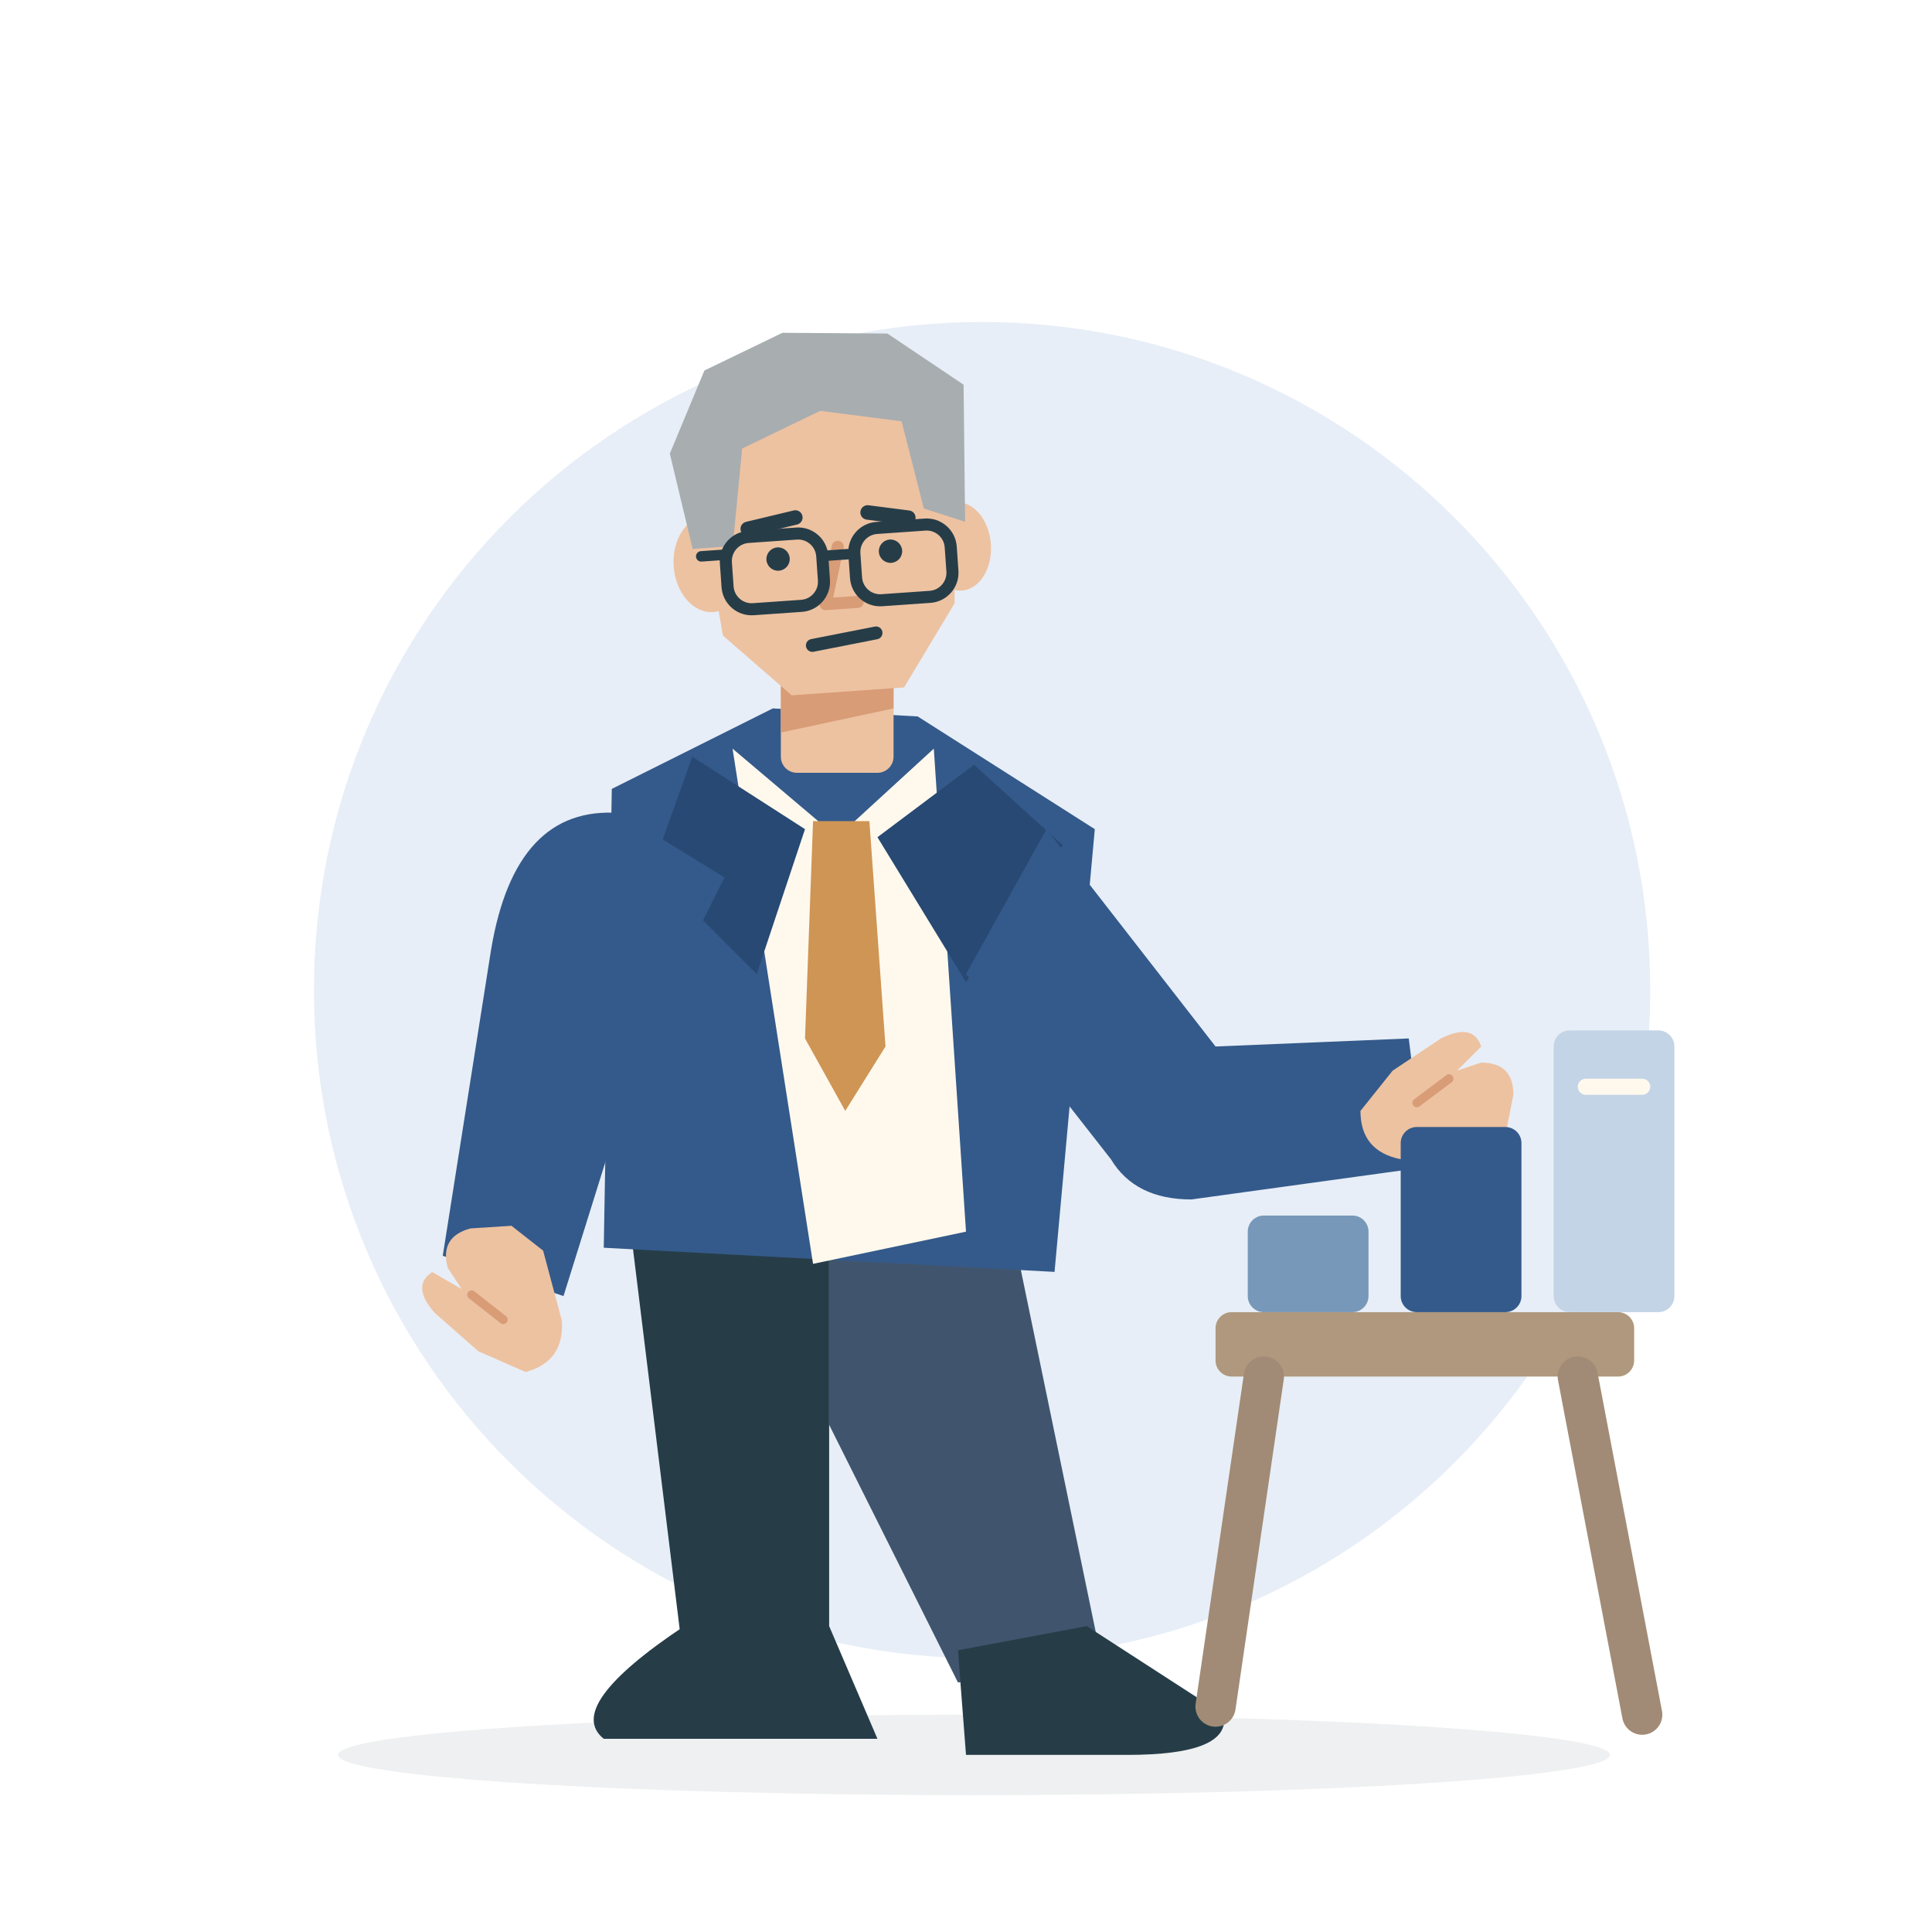
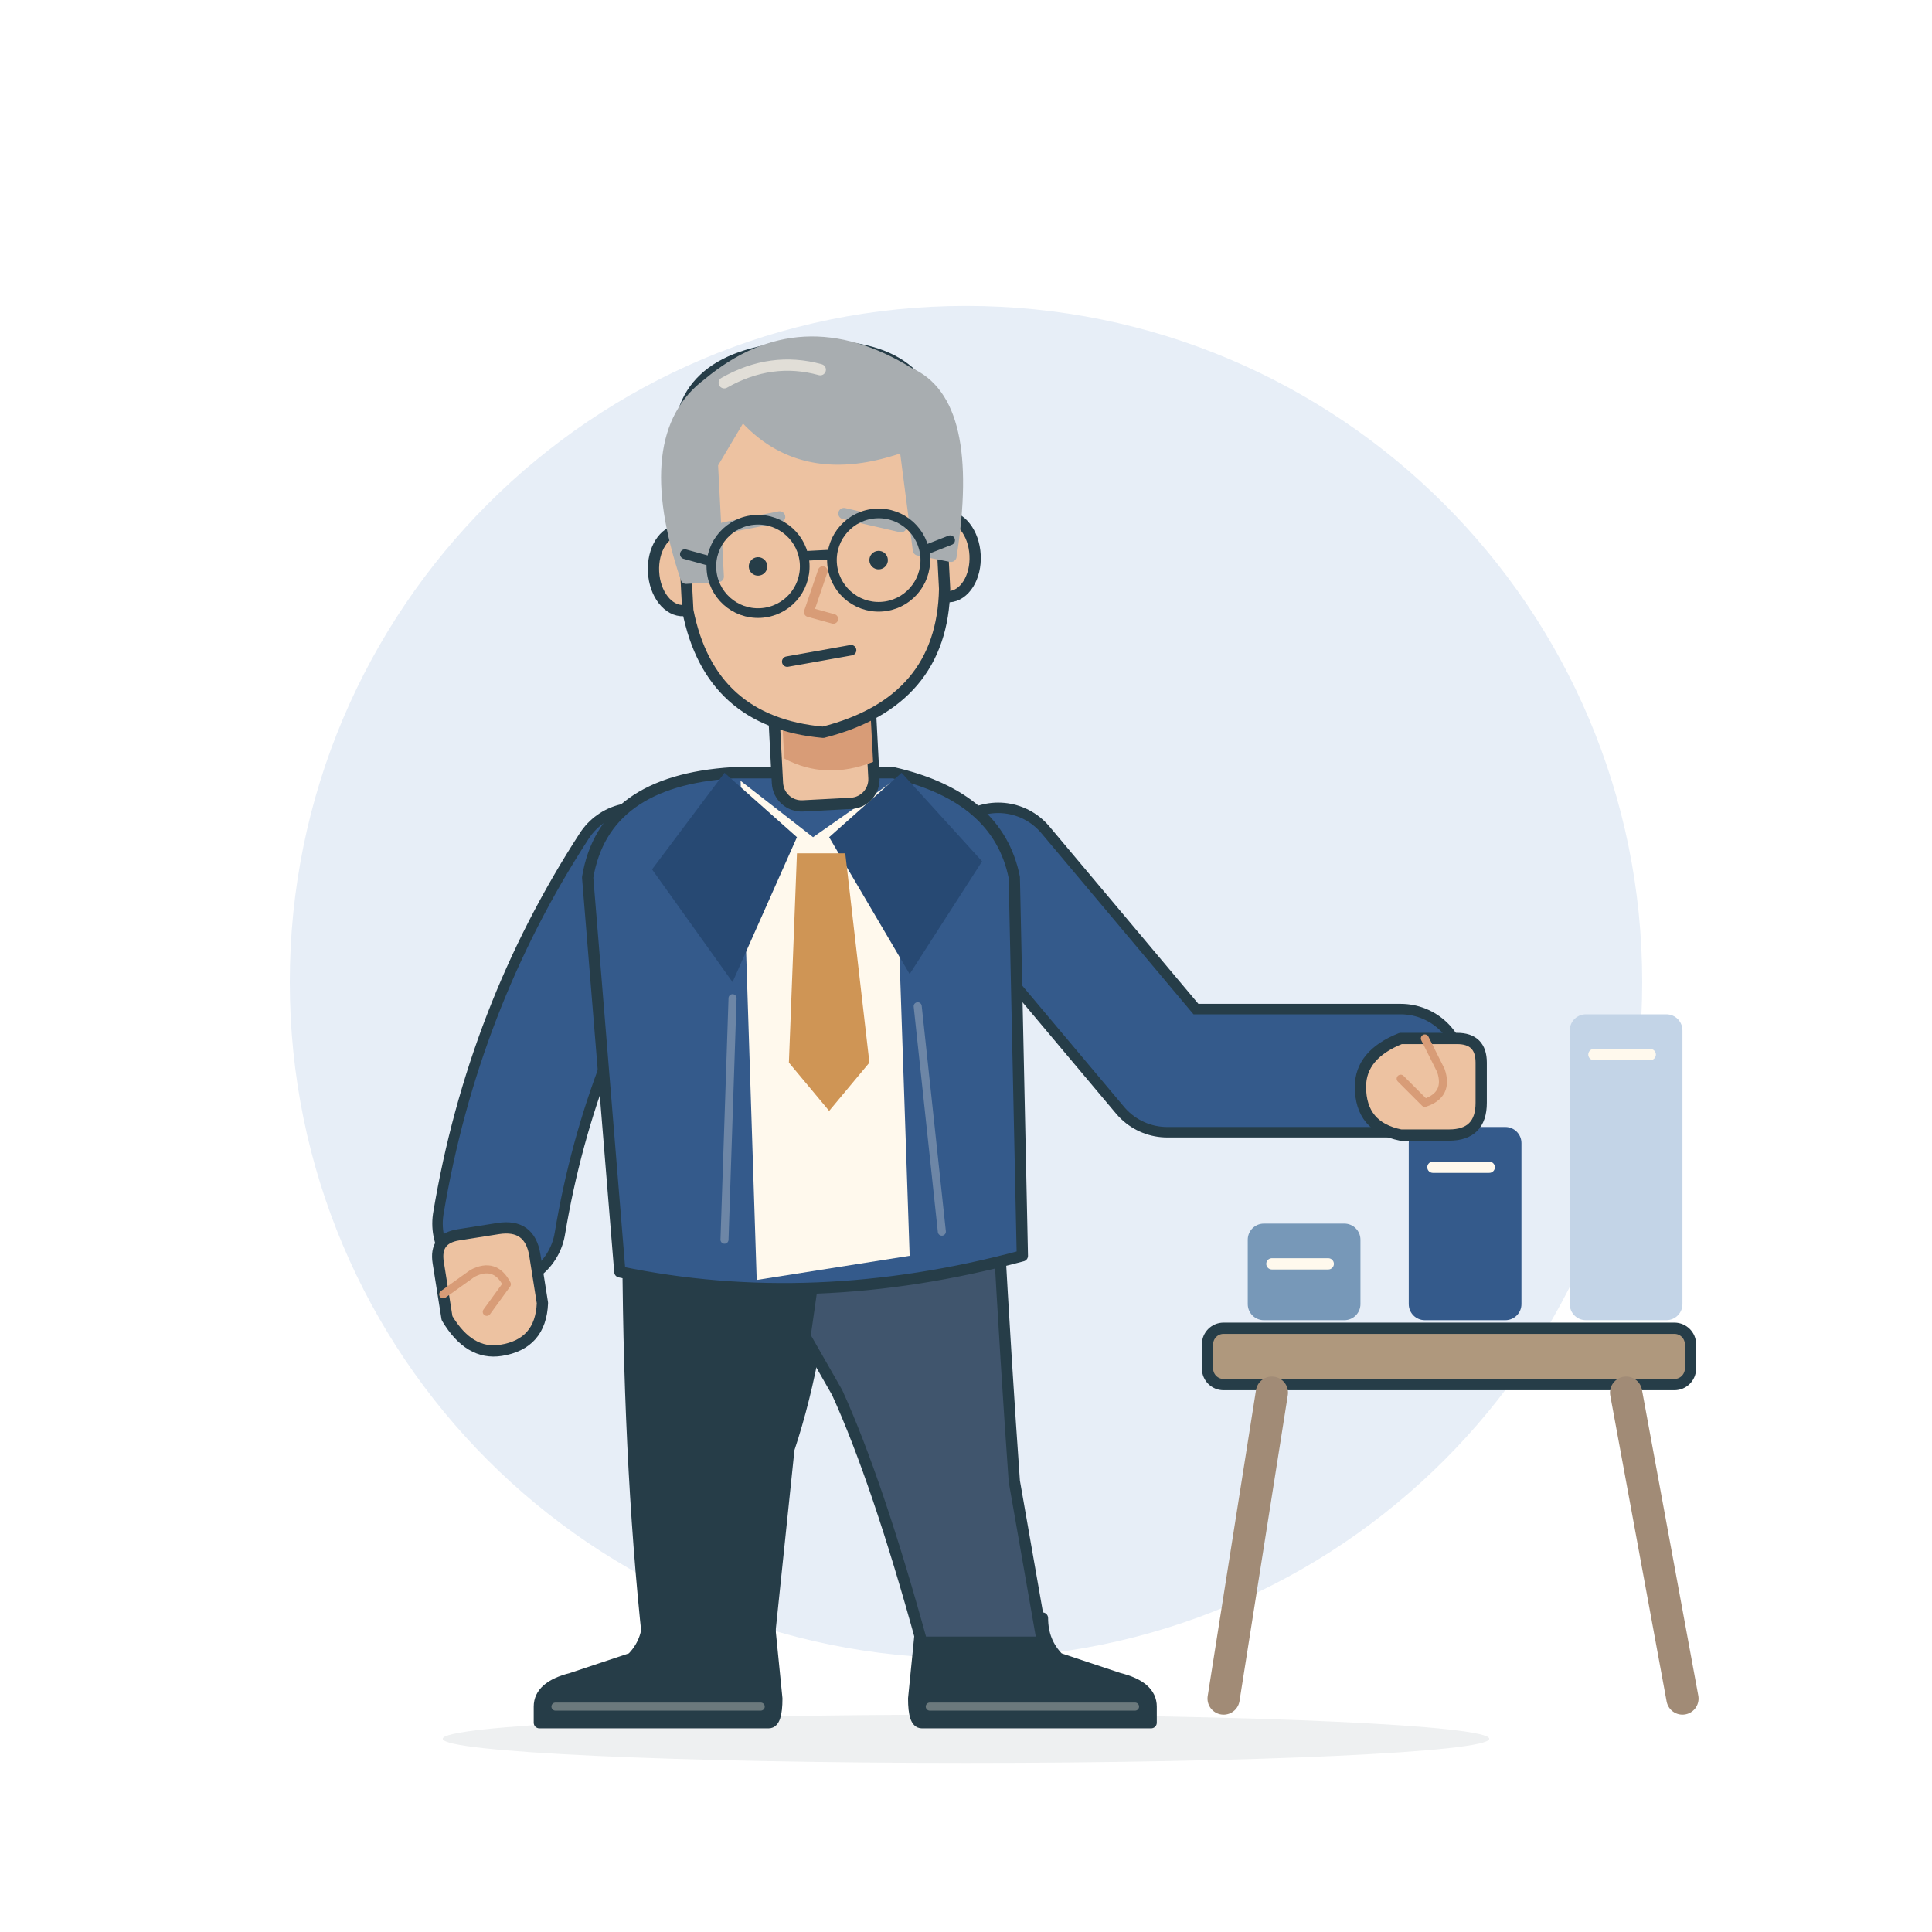
- <svg xmlns="http://www.w3.org/2000/svg" viewBox="0 0 240 240" role="img" aria-labelledby="title-estj">
-   <ellipse cx="121" cy="218" rx="79" ry="5" fill="#263D48" opacity=".08" />
-   <circle cx="122" cy="123" r="83" fill="#E7EEF7" />
-   <path d="M78 150 103 153 103 206 85 207Z" fill="#263D48" />
-   <path d="M103 153 125 149 137 207 119 209 103 177Z" fill="#40556D" />
-   <path d="M85 202 103 202 109 216H75Q70 212 85 202Z" fill="#263D48" />
-   <path d="M119 205 135 202 152 213Q153 218 140 218H120Z" fill="#263D48" />
-   <path d="M76 98 96 88 114 89 136 103 131 158 75 155Z" fill="#345A8B" />
-   <path d="M91 93 104 104 116 93 120 153 101 157Z" fill="#FFF9ED" />
-   <path d="M101 102 108 102 110 130 105 138 100 129Z" fill="#CF9555" />
-   <path d="M86 94 100 103 94 121 81 108ZM121 95 109 104 120 122 132 105Z" fill="#274973" />
-   <path d="M77 101Q64 100 61 118L55 156 70 161 80 129 90 109Z" fill="#345A8B" />
-   <g transform="translate(62 162) rotate(-15)">
-     <path d="M-5-6Q-5-10-1-10L4-9 7-5 7 4Q6 9 1 9L-4 5-8-1Q-10-5-7-6L-4-3Z" fill="#EDC2A1" />
-     <path d="M-3-2 0 2" fill="none" stroke="#D89C77" stroke-width="1.1" stroke-linecap="round" stroke-linejoin="round" />
+ <svg xmlns="http://www.w3.org/2000/svg" viewBox="0 0 240 240" role="img" aria-labelledby="estj-title" aria-describedby="estj-desc">
+   <circle cx="120" cy="122" r="84" fill="#E7EEF7" />
+   <ellipse cx="120" cy="216" rx="65" ry="3" fill="#263D48" opacity=".08" />
+   <g fill="none" stroke="#263D48" stroke-width="1.4" stroke-linecap="round" stroke-linejoin="round">
+     <g transform="translate(101 0)">
+       <g data-part="leg">
+         <g data-part="shoe" transform="translate(-13 204) rotate(0) scale(-1 1)">
+           <path d="M-7.5 -3H7.5Q7.5 0 9.5 2L17 4.5Q21 5.5 21 8V10H-7.5Q-8.5 10 -8.5 7Z" fill="#263D48" />
+           <path d="M-6.5 8H19" stroke="#FFF9ED" stroke-width="1" opacity=".32" />
+         </g>
+         <path d="M-23 152H2Q1 168-3 180L-5.5 204 L-20.5 204Q-23 181-23 152Z" fill="#263D48" data-part="trousers" />
+       </g>
+       <g data-part="leg">
+         <g data-part="shoe" transform="translate(21 204) rotate(0) scale(1 1)">
+           <path d="M-7.5 -3H7.5Q7.5 0 9.5 2L17 4.5Q21 5.5 21 8V10H-7.5Q-8.5 10 -8.5 7Z" fill="#263D48" />
+           <path d="M-6.5 8H19" stroke="#FFF9ED" stroke-width="1" opacity=".32" />
+         </g>
+         <path d="M1 152H23Q24 170 25 184L28.5 204 L13.5 204Q8 184 3 173L-1 166Z" fill="#40556D" data-part="trousers" />
+       </g>
+     </g>
+     <path d="M79 108Q66 128 62 152" stroke-width="16.6" />
+     <path d="M79 108Q66 128 62 152" stroke="#345A8B" stroke-width="14" />
+     <path d="M124 108 145 133 174 133" stroke-width="16.6" />
+     <path d="M124 108 145 133 174 133" stroke="#345A8B" stroke-width="14" />
+     <g transform="translate(101 0) rotate(0 0 126)">
+       <path d="M-10 96Q-26 97-28 109L-24 158Q0 163 26 156L25 109Q23 99 10 96Z" fill="#345A8B" />
+       <path d="M-9 97 0 104 10 97 12 156-7 159Z" fill="#FFF9ED" stroke="none" />
+       <path d="M-11 96-2 104-10 122-20 108Z" fill="#274973" stroke="none" />
+       <path d="M11 96 2 104 12 121 21 107Z" fill="#274973" stroke="none" />
+       <path d="M-10 124-11 154M13 125 16 153" stroke="#FFF9ED" stroke-width="1" opacity=".28" />
+     </g>
+     <path d="M99 106 105 106 108 132 103 138 98 132Z" fill="#CF9555" stroke="none" />
+     <g transform="translate(60 160) rotate(-9)">
+       <path d="M-5 3V-4Q-5-7-2-7H3Q7-7 7-3V3Q6 8 1 8Q-3 8-5 3Z" fill="#EDC2A1" />
+       <path d="M-5 0-1-2Q2-3 3 0L0 3" stroke="#D89C77" stroke-width="1" />
+     </g>
+     <g transform="translate(101 67) rotate(-3)">
+       <rect x="-6" y="17" width="12" height="16" rx="3" fill="#EDC2A1" />
+       <path d="M-5 21Q0 26 6 22V28Q0 30-5 27Z" fill="#D89C77" stroke="none" />
+       <ellipse cx="-16.5" cy="3" rx="3.5" ry="5" fill="#EDC2A1" />
+       <ellipse cx="16.5" cy="3" rx="3.5" ry="5" fill="#EDC2A1" />
+       <path d="M-16-12Q-16-24 0-24Q16-24 16-12V7Q15 21 0 24Q-14 22-16 8Z" fill="#EDC2A1" />
+       <path d="M-16 4Q-21-14-12-20Q0-29 13-20Q21-16 17 3L13 2 12-11Q-1-7-8-16L-12-10V4Z" fill="#A8ADB0" stroke="#A8ADB0" />
+       <path d="M-10-20Q-4-23 2-21" stroke="#FFF9ED" opacity=".65" />
+       <path d="M-11-2-4-3M4-3 11-1" stroke="#A8ADB0" />
+       <circle cx="-7" cy="3" r="1.15" fill="#263D48" stroke="none" />
+       <circle cx="8" cy="3" r="1.15" fill="#263D48" stroke="none" />
+       <path d="M1 4-1 9 2 10" stroke="#D89C77" stroke-width="1.2" />
+       <g stroke-width="1.2">
+         <circle cx="-7" cy="3" r="5.8" />
+         <circle cx="8" cy="3" r="5.8" />
+         <path d="M-1 2H2M-16 1-13 2M14 2 17 1" />
+       </g>
+       <path d="M-4 15 4 14" stroke-width="1.3" />
+     </g>
+     <rect x="150" y="165" width="60" height="7" rx="2" fill="#AF987D" />
+     <path d="M158 173 152 211M202 173 209 211" stroke="#A18B76" stroke-width="4" />
+     <rect x="155" y="152" width="14" height="12" rx="2" fill="#7798B8" stroke="none" />
+     <rect x="175" y="140" width="14" height="24" rx="2" fill="#345A8B" stroke="none" />
+     <rect x="195" y="126" width="14" height="38" rx="2" fill="#C3D4E7" stroke="none" />
+     <path d="M158 157H165M178 145H185M198 131H205" stroke="#FFF9ED" />
+     <g transform="translate(177 134) rotate(90)">
+       <path d="M-5 3V-4Q-5-7-2-7H3Q7-7 7-3V3Q6 8 1 8Q-3 8-5 3Z" fill="#EDC2A1" />
+       <path d="M-5 0-1-2Q2-3 3 0L0 3" stroke="#D89C77" stroke-width="1" />
+     </g>
  </g>
-   <path d="M130 103 151 130 175 129 177 145 148 149Q141 149 138 144L120 121Z" fill="#345A8B" />
-   <g transform="translate(178 137) rotate(90)">
-     <path d="M-5-6Q-5-10-1-10L4-9 7-5 7 4Q6 9 1 9L-4 5-8-1Q-10-5-7-6L-4-3Z" fill="#EDC2A1" />
-     <path d="M-3-2 0 2" fill="none" stroke="#D89C77" stroke-width="1.1" stroke-linecap="round" stroke-linejoin="round" />
-   </g>
-   <g transform="translate(83 42)">
-     <rect x="14" y="37" width="14" height="17" rx="2" fill="#EDC2A1" />
-     <path d="M14 40H28V46L14 49Z" fill="#D89C77" />
-   </g>
-   <g transform="translate(83 42) rotate(-4 20 25)">
-     <ellipse cx="5" cy="27" rx="4.5" ry="6" fill="#EDC2A1" />
-     <ellipse cx="36" cy="27" rx="4" ry="5.5" fill="#EDC2A1" />
-     <path d="M4 16Q6 3 20 4Q35 4 36 18L35 34 28 44 14 44 6 36Z" fill="#EDC2A1" />
-     <path d="M3 25 1 13 6 3 16-1 29 0 38 7 37 24 32 22 30 11 20 9 10 13 8 25Z" fill="#A8ADB0" />
-     <path d="M10 23 16 22M25 22 30 23" fill="none" stroke="#263D48" stroke-width="1.8" stroke-linecap="round" stroke-linejoin="round" />
-     <circle cx="13.5" cy="27" r="1.45" fill="#263D48" />
-     <circle cx="27.5" cy="27" r="1.45" fill="#263D48" />
-     <path d="M21 26 19 33 23 33" fill="none" stroke="#D89C77" stroke-width="1.5" stroke-linecap="round" stroke-linejoin="round" />
-     <rect x="7" y="24" width="12" height="9" rx="3" fill="none" stroke="#263D48" stroke-width="1.5" />
-     <rect x="23" y="24" width="12" height="9" rx="3" fill="none" stroke="#263D48" stroke-width="1.5" />
-     <path d="M19 27H23M4 26H7" fill="none" stroke="#263D48" stroke-width="1.3" stroke-linecap="round" stroke-linejoin="round" />
-     <path d="M17 38 25 37" fill="none" stroke="#263D48" stroke-width="1.6" stroke-linecap="round" stroke-linejoin="round" />
-   </g>
-   <rect x="151" y="163" width="52" height="8" rx="2" fill="#AF987D" />
-   <path d="M157 171 151 212M196 171 204 213" fill="none" stroke="#A18B76" stroke-width="5" stroke-linecap="round" stroke-linejoin="round" />
-   <rect x="155" y="151" width="15" height="12" rx="2" fill="#7798B8" />
-   <rect x="174" y="140" width="15" height="23" rx="2" fill="#345A8B" />
-   <rect x="193" y="128" width="15" height="35" rx="2" fill="#C3D4E7" />
-   <path d="M197 135H204" fill="none" stroke="#FFF9ED" stroke-width="2" stroke-linecap="round" stroke-linejoin="round" />
</svg>
